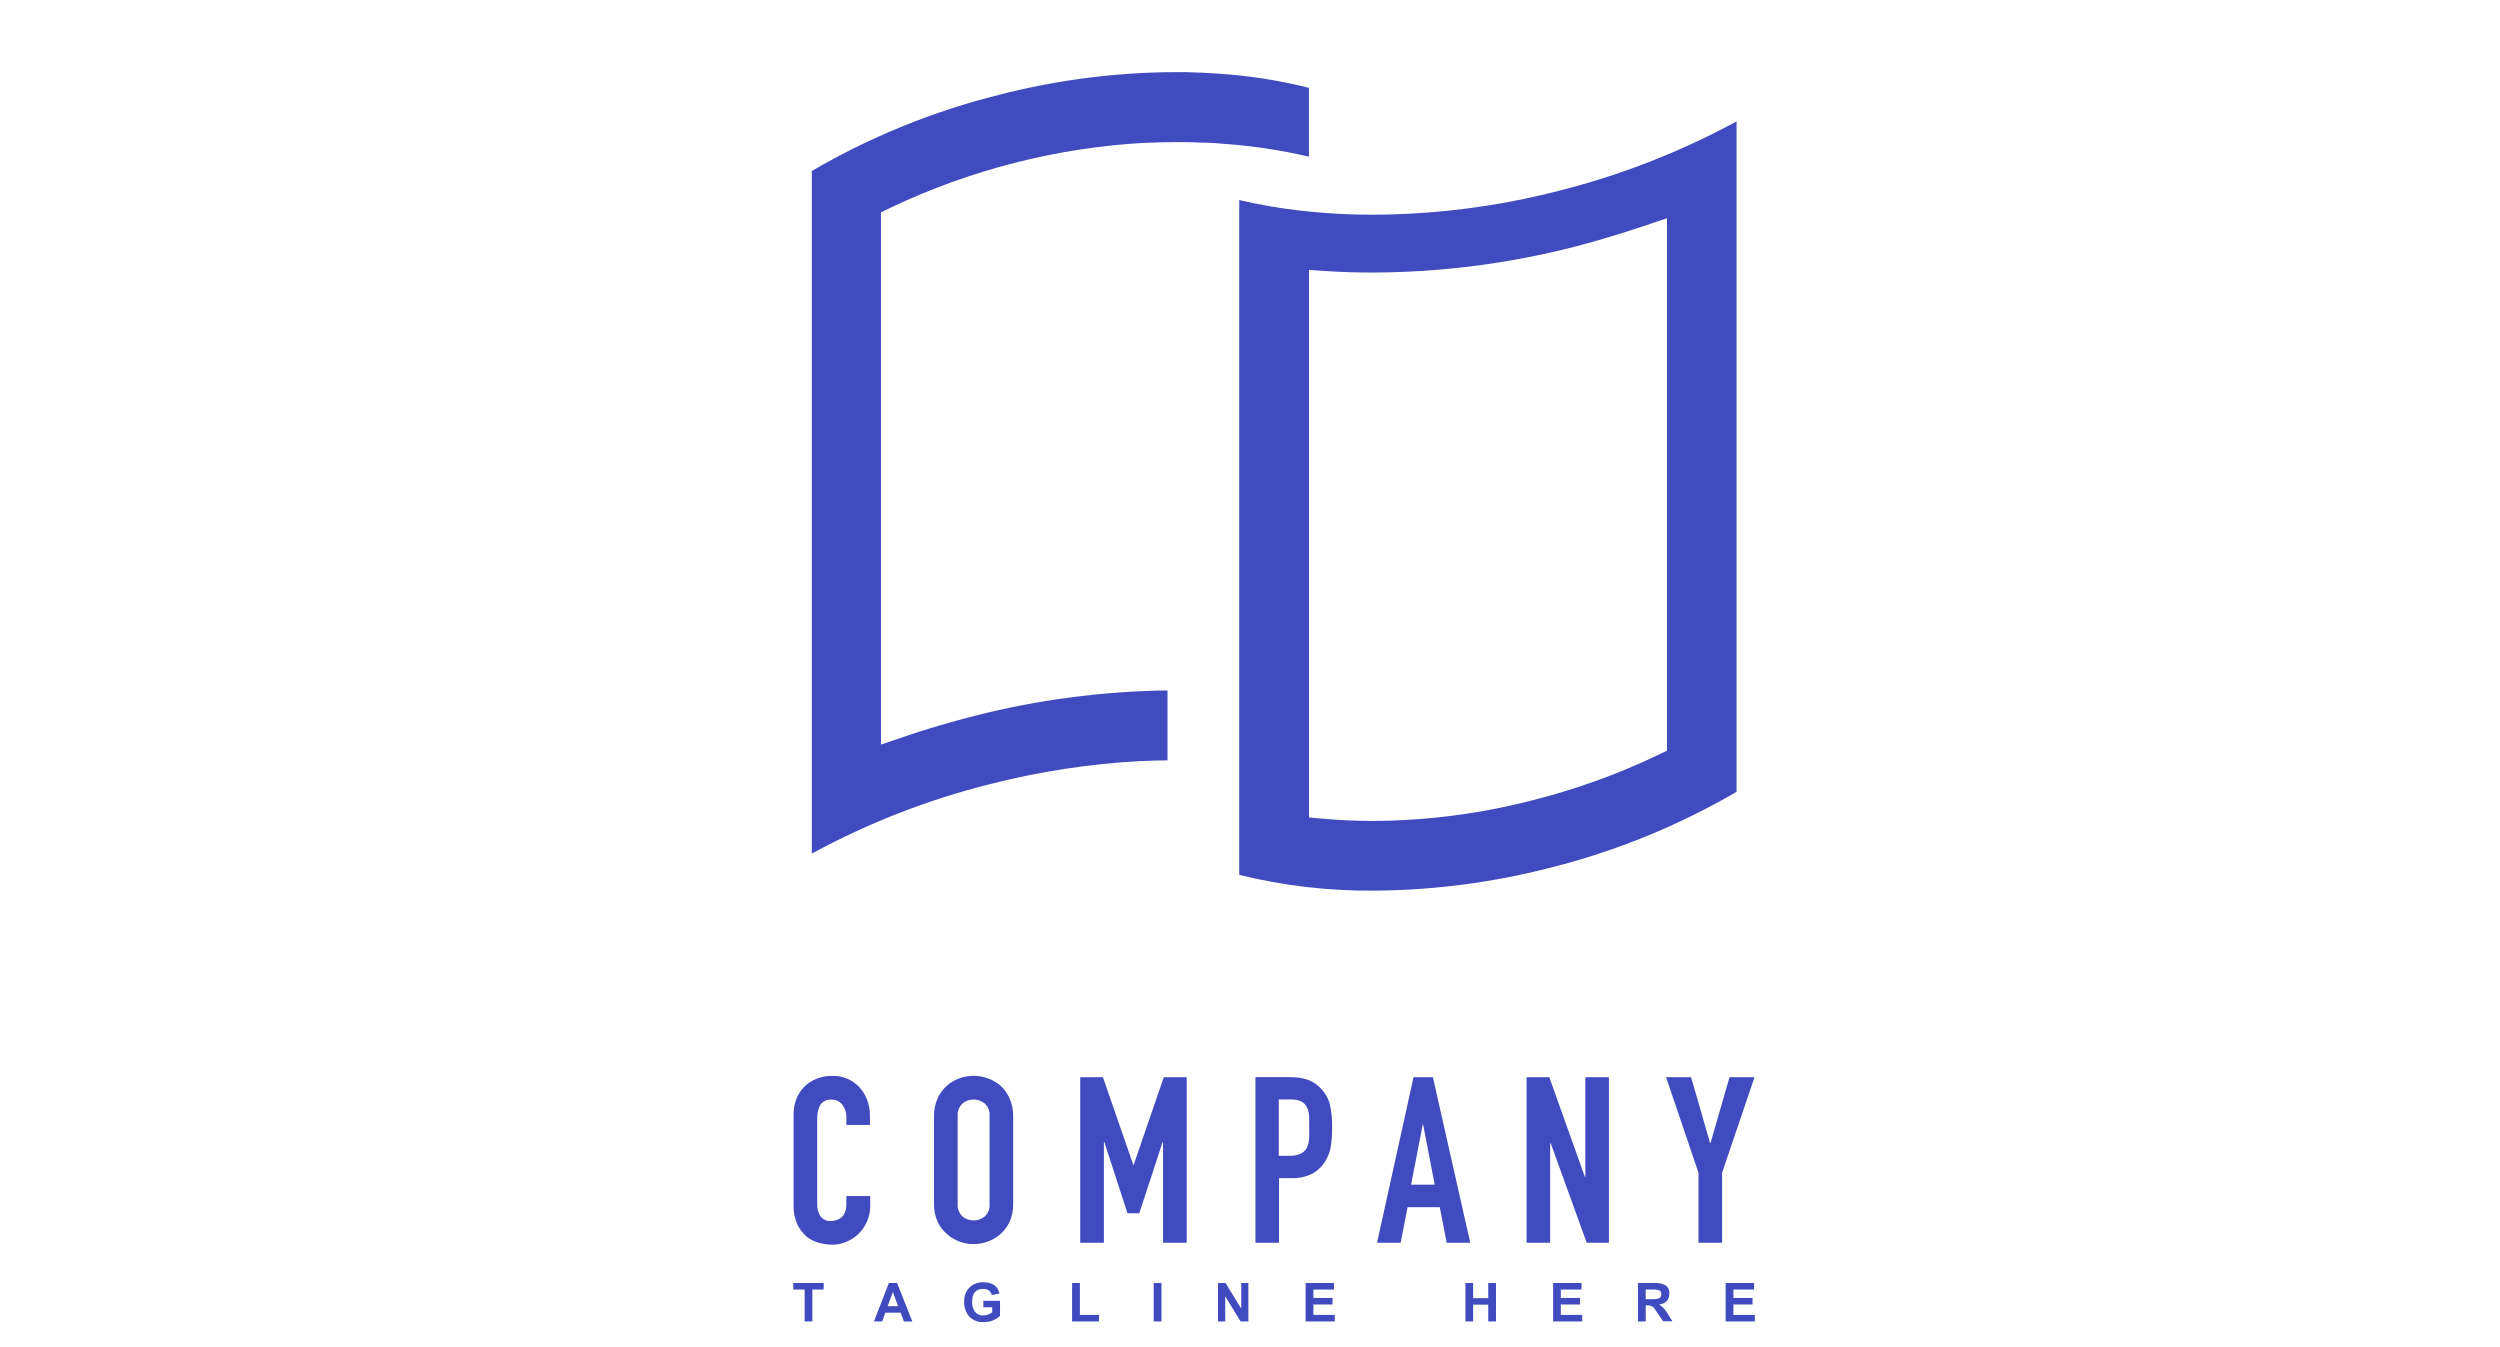
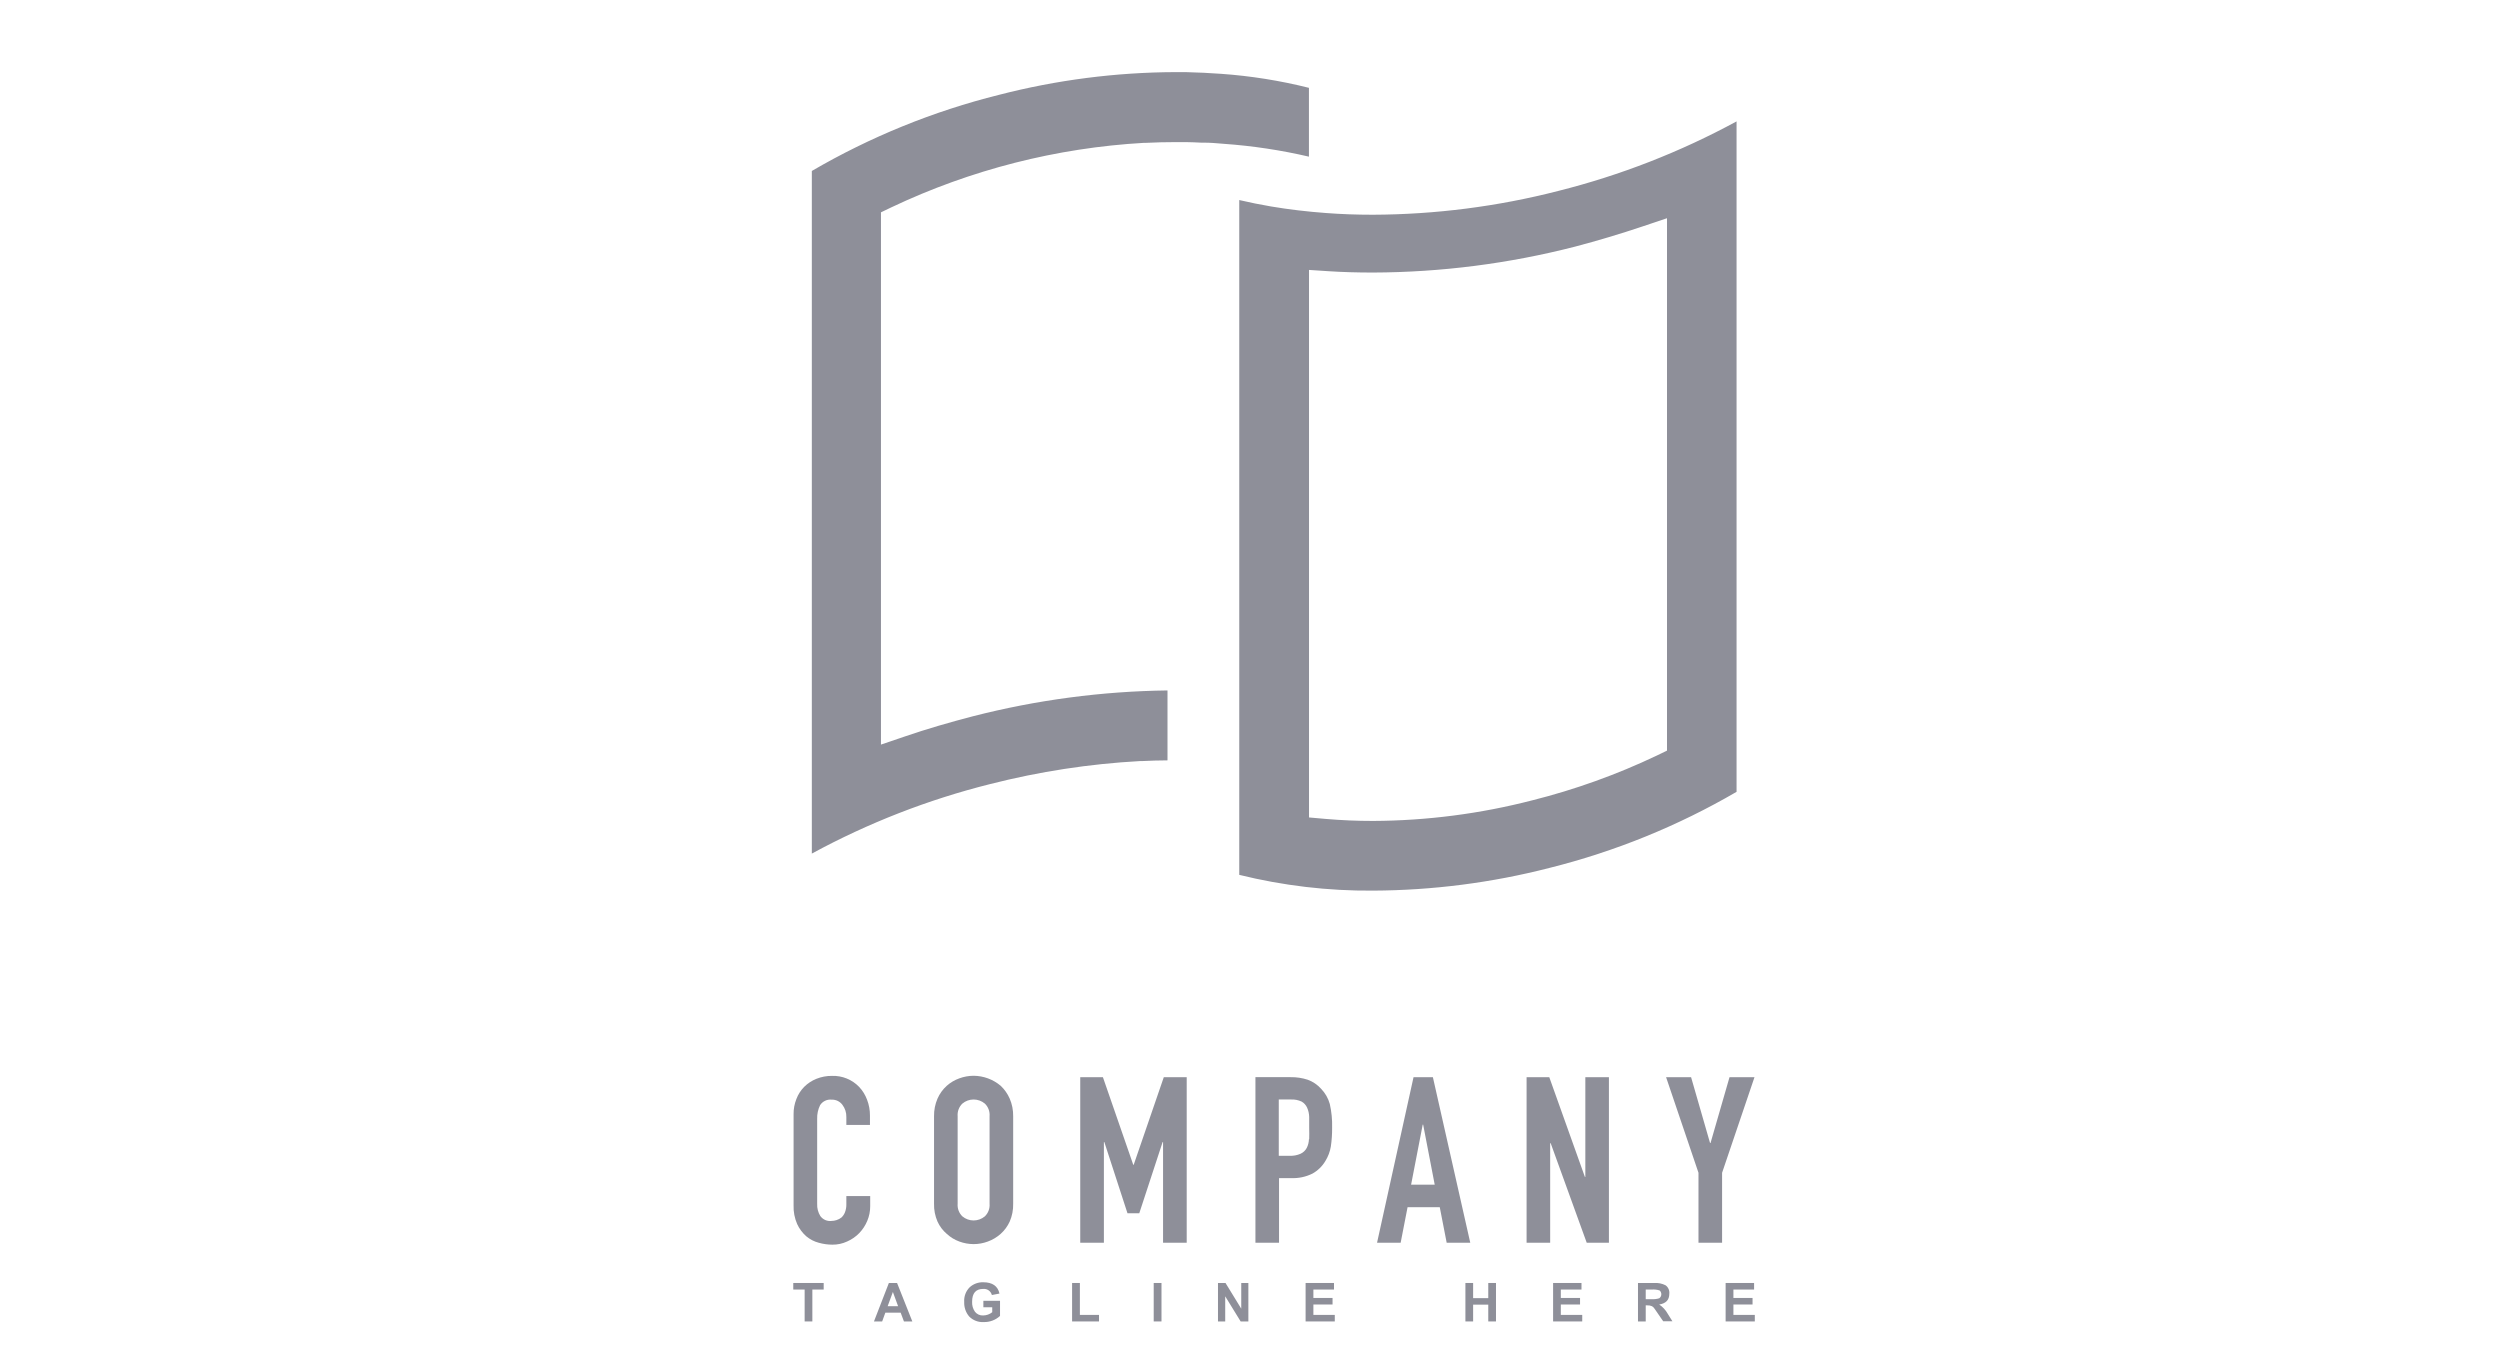
<svg xmlns="http://www.w3.org/2000/svg" width="104" height="56" viewBox="0 0 104 56" fill="none">
-   <path fill-rule="evenodd" clip-rule="evenodd" d="M50.114 5.935H49.977C49.767 5.922 49.557 5.917 49.347 5.912H49.347H49.327H48.892C48.495 5.912 48.09 5.922 47.688 5.942C47.657 5.94 47.627 5.94 47.597 5.942C43.952 6.149 40.382 7.06 37.081 8.625L36.648 8.833V30.975L37.66 30.631C38.548 30.326 39.494 30.052 40.473 29.797C43.119 29.118 45.837 28.757 48.568 28.722V31.631C48.206 31.633 47.855 31.643 47.503 31.661H47.419C45.318 31.776 43.232 32.097 41.191 32.617C38.607 33.264 36.114 34.236 33.772 35.509V7.112C36.205 5.693 38.825 4.627 41.556 3.946C43.953 3.327 46.417 3.009 48.892 3H49.319C49.83 3.013 50.329 3.036 50.797 3.071C52.03 3.158 53.253 3.353 54.452 3.654V6.517C53.287 6.246 52.103 6.067 50.91 5.983C50.886 5.981 50.862 5.979 50.838 5.977C50.591 5.956 50.344 5.935 50.114 5.935ZM55.153 8.861C55.788 8.91 56.446 8.933 57.111 8.933C59.712 8.923 62.303 8.591 64.824 7.943C67.407 7.294 69.899 6.322 72.241 5.05V32.94C69.807 34.358 67.185 35.424 64.455 36.106C62.057 36.723 59.593 37.039 57.118 37.05C55.243 37.065 53.374 36.844 51.553 36.394V8.322C51.983 8.421 52.426 8.513 52.876 8.589C53.615 8.714 54.394 8.805 55.153 8.861ZM69.347 9.078L68.335 9.418C67.404 9.731 66.466 10.011 65.522 10.26C62.775 10.966 59.951 11.328 57.116 11.338C56.456 11.338 55.849 11.32 55.262 11.282L54.455 11.229V31.318V34.006L55.148 34.067C55.79 34.123 56.453 34.151 57.121 34.151C59.354 34.141 61.578 33.853 63.741 33.294C65.522 32.847 67.255 32.224 68.915 31.435L69.347 31.226V9.078Z" fill="#404BBF" />
-   <path d="M35.737 45.212C35.592 45.062 35.416 44.943 35.222 44.865C35.028 44.786 34.82 44.75 34.611 44.757C34.389 44.754 34.168 44.796 33.961 44.879C33.772 44.955 33.6 45.068 33.455 45.212C33.312 45.357 33.201 45.53 33.129 45.721C33.05 45.921 33.01 46.134 33.013 46.349V50.143C33.004 50.41 33.055 50.676 33.162 50.921C33.251 51.116 33.381 51.289 33.541 51.43C33.693 51.557 33.871 51.65 34.062 51.699C34.247 51.751 34.438 51.778 34.629 51.778C34.84 51.78 35.05 51.735 35.241 51.646C35.431 51.563 35.603 51.444 35.747 51.295C35.888 51.148 36.001 50.975 36.079 50.786C36.16 50.595 36.201 50.389 36.2 50.181V49.757H35.208V50.095C35.211 50.21 35.192 50.325 35.15 50.433C35.118 50.514 35.069 50.587 35.006 50.647C34.945 50.696 34.874 50.733 34.799 50.756C34.732 50.778 34.662 50.79 34.591 50.791C34.503 50.802 34.413 50.788 34.331 50.753C34.249 50.717 34.179 50.66 34.126 50.588C34.032 50.436 33.986 50.258 33.994 50.08V46.542C33.988 46.346 34.03 46.151 34.116 45.975C34.167 45.895 34.24 45.831 34.326 45.791C34.412 45.75 34.507 45.735 34.601 45.746C34.687 45.743 34.772 45.761 34.849 45.798C34.926 45.836 34.993 45.891 35.044 45.96C35.155 46.106 35.213 46.285 35.208 46.469V46.797H36.19V46.41C36.192 46.183 36.151 45.958 36.069 45.746C35.995 45.548 35.883 45.366 35.737 45.212Z" fill="#404BBF" />
-   <path d="M41.629 45.169C41.313 44.902 40.914 44.755 40.501 44.752C40.299 44.753 40.098 44.789 39.909 44.859C39.716 44.928 39.538 45.033 39.385 45.169C39.221 45.317 39.09 45.498 39.001 45.701C38.901 45.932 38.852 46.183 38.856 46.435V50.074C38.849 50.33 38.899 50.585 39.001 50.819C39.09 51.015 39.221 51.189 39.385 51.328C39.537 51.469 39.715 51.578 39.909 51.648C40.098 51.718 40.299 51.754 40.501 51.755C40.703 51.755 40.903 51.719 41.093 51.648C41.29 51.577 41.472 51.468 41.629 51.328C41.787 51.186 41.914 51.013 42.003 50.819C42.105 50.585 42.154 50.33 42.148 50.074V46.435C42.152 46.183 42.103 45.932 42.003 45.701C41.915 45.5 41.788 45.319 41.629 45.169ZM41.166 50.074C41.174 50.171 41.161 50.269 41.127 50.36C41.093 50.451 41.039 50.533 40.969 50.601C40.838 50.711 40.672 50.771 40.502 50.771C40.331 50.771 40.166 50.711 40.035 50.601C39.965 50.533 39.911 50.451 39.877 50.36C39.843 50.269 39.83 50.171 39.838 50.074V46.435C39.83 46.339 39.843 46.241 39.877 46.15C39.911 46.059 39.965 45.976 40.035 45.909C40.166 45.799 40.331 45.739 40.502 45.739C40.672 45.739 40.838 45.799 40.969 45.909C41.039 45.976 41.093 46.059 41.127 46.15C41.161 46.241 41.174 46.339 41.166 46.435V50.074Z" fill="#404BBF" />
-   <path d="M49.367 51.699V44.811H48.414L47.161 48.457H47.144L45.881 44.811H44.938V51.699H45.922V47.509H45.94L46.903 50.471H47.394L48.365 47.509H48.383V51.699H49.367Z" fill="#404BBF" />
-   <path d="M54.958 45.294C54.806 45.124 54.615 44.994 54.401 44.917C54.171 44.842 53.93 44.806 53.688 44.81H52.226V51.699H53.208V49.009H53.713C54.02 49.023 54.324 48.958 54.599 48.821C54.822 48.697 55.008 48.515 55.138 48.294C55.251 48.111 55.328 47.907 55.363 47.694C55.401 47.435 55.419 47.173 55.416 46.911C55.425 46.58 55.393 46.249 55.32 45.927C55.254 45.688 55.13 45.471 54.958 45.294ZM54.452 47.394C54.448 47.519 54.417 47.641 54.361 47.753C54.305 47.859 54.216 47.943 54.108 47.994C53.963 48.059 53.804 48.089 53.645 48.081H53.197V45.739H53.703C53.856 45.731 54.008 45.761 54.146 45.825C54.248 45.883 54.328 45.972 54.376 46.079C54.43 46.2 54.459 46.331 54.462 46.463C54.462 46.608 54.462 46.761 54.462 46.921C54.462 47.081 54.472 47.247 54.462 47.394H54.452Z" fill="#404BBF" />
-   <path d="M59.608 44.811H58.803L57.285 51.699H58.267L58.555 50.219H59.894L60.182 51.699H61.163L59.608 44.811ZM58.702 49.281L59.185 46.784H59.203L59.684 49.281H58.702Z" fill="#404BBF" />
-   <path d="M65.95 48.961H65.932L64.45 44.811H63.506V51.699H64.487V47.557H64.508L66.008 51.699H66.931V44.811H65.95V48.961Z" fill="#404BBF" />
-   <path d="M71.948 44.811L71.158 47.549H71.138L70.349 44.811H69.309L70.657 48.788V51.699H71.639V48.788L72.987 44.811H71.948Z" fill="#404BBF" />
-   <path d="M33 53.645H33.473V54.972H33.794V53.645H34.265V53.372H33V53.645Z" fill="#404BBF" />
-   <path d="M36.977 53.372L36.357 54.972H36.698L36.83 54.608H37.468L37.604 54.972H37.953L37.318 53.372H36.977ZM36.926 54.339L37.144 53.746L37.361 54.339H36.926Z" fill="#404BBF" />
-   <path d="M40.908 54.382H41.277V54.588C41.169 54.675 41.036 54.722 40.898 54.723C40.833 54.727 40.769 54.715 40.71 54.688C40.651 54.661 40.599 54.621 40.559 54.57C40.474 54.449 40.432 54.302 40.44 54.153C40.44 53.797 40.594 53.619 40.9 53.619C40.981 53.611 41.062 53.633 41.128 53.679C41.194 53.726 41.242 53.795 41.262 53.873L41.578 53.812C41.51 53.5 41.285 53.342 40.9 53.342C40.695 53.337 40.495 53.41 40.341 53.548C40.261 53.628 40.198 53.724 40.159 53.83C40.119 53.937 40.103 54.05 40.111 54.163C40.102 54.382 40.175 54.597 40.316 54.764C40.394 54.844 40.489 54.907 40.594 54.947C40.699 54.988 40.811 55.005 40.923 54.998C41.173 55.005 41.416 54.913 41.601 54.743V54.113H40.908V54.382Z" fill="#404BBF" />
-   <path d="M44.923 53.372H44.599V54.972H45.719V54.7H44.923V53.372Z" fill="#404BBF" />
-   <path d="M48.318 53.372H47.994V54.972H48.318V53.372Z" fill="#404BBF" />
-   <path d="M51.636 54.441L50.981 53.372H50.668V54.972H50.969V53.927L51.611 54.972H51.932V53.372H51.636V54.441Z" fill="#404BBF" />
-   <path d="M54.637 54.267H55.434V53.995H54.637V53.645H55.494V53.372H54.313V54.972H55.527V54.7H54.637V54.267Z" fill="#404BBF" />
-   <path d="M61.912 54.003H61.282V53.372H60.961V54.972H61.282V54.273H61.912V54.972H62.233V53.372H61.912V54.003Z" fill="#404BBF" />
-   <path d="M64.93 54.267H65.73V53.995H64.93V53.645H65.79V53.372H64.609V54.972H65.821V54.7H64.93V54.267Z" fill="#404BBF" />
-   <path d="M69.023 54.268C69.302 54.224 69.443 54.077 69.443 53.823C69.451 53.755 69.441 53.686 69.413 53.623C69.386 53.56 69.342 53.506 69.286 53.467C69.141 53.394 68.98 53.361 68.818 53.373H68.14V54.972H68.462V54.303H68.525C68.593 54.299 68.662 54.311 68.725 54.339C68.772 54.368 68.811 54.408 68.839 54.456L69.188 54.964H69.572L69.377 54.652C69.291 54.497 69.17 54.366 69.023 54.268ZM68.699 54.046H68.462V53.645H68.715C68.825 53.636 68.936 53.649 69.041 53.683C69.064 53.703 69.083 53.729 69.095 53.758C69.107 53.787 69.113 53.818 69.111 53.849C69.11 53.88 69.101 53.911 69.087 53.938C69.072 53.966 69.051 53.99 69.026 54.008C68.92 54.041 68.81 54.053 68.699 54.046Z" fill="#404BBF" />
-   <path d="M72.11 54.267H72.906V53.995H72.11V53.645H72.97V53.372H71.786V54.972H73V54.7H72.11V54.267Z" fill="#404BBF" />
+   <path fill-rule="evenodd" clip-rule="evenodd" d="M50.114 5.935H49.977C49.767 5.922 49.557 5.917 49.347 5.912H49.347H49.327H48.892C48.495 5.912 48.09 5.922 47.688 5.942C47.657 5.94 47.627 5.94 47.597 5.942C43.952 6.149 40.382 7.06 37.081 8.625L36.648 8.833V30.975L37.66 30.631C38.548 30.326 39.494 30.052 40.473 29.797C43.119 29.118 45.837 28.757 48.568 28.722V31.631C48.206 31.633 47.855 31.643 47.503 31.661H47.419C45.318 31.776 43.232 32.097 41.191 32.617C38.607 33.264 36.114 34.236 33.772 35.509V7.112C36.205 5.693 38.825 4.627 41.556 3.946C43.953 3.327 46.417 3.009 48.892 3H49.319C49.83 3.013 50.329 3.036 50.797 3.071C52.03 3.158 53.253 3.353 54.452 3.654V6.517C53.287 6.246 52.103 6.067 50.91 5.983C50.886 5.981 50.862 5.979 50.838 5.977C50.591 5.956 50.344 5.935 50.114 5.935ZM55.153 8.861C55.788 8.91 56.446 8.933 57.111 8.933C59.712 8.923 62.303 8.591 64.824 7.943C67.407 7.294 69.899 6.322 72.241 5.05V32.94C69.807 34.358 67.185 35.424 64.455 36.106C62.057 36.723 59.593 37.039 57.118 37.05C55.243 37.065 53.374 36.844 51.553 36.394V8.322C51.983 8.421 52.426 8.513 52.876 8.589C53.615 8.714 54.394 8.805 55.153 8.861ZM69.347 9.078L68.335 9.418C67.404 9.731 66.466 10.011 65.522 10.26C62.775 10.966 59.951 11.328 57.116 11.338C56.456 11.338 55.849 11.32 55.262 11.282L54.455 11.229V31.318V34.006L55.148 34.067C55.79 34.123 56.453 34.151 57.121 34.151C59.354 34.141 61.578 33.853 63.741 33.294C65.522 32.847 67.255 32.224 68.915 31.435L69.347 31.226V9.078Z" fill="#8E8F99" />
+   <path d="M35.737 45.212C35.592 45.062 35.416 44.943 35.222 44.865C35.028 44.786 34.82 44.75 34.611 44.757C34.389 44.754 34.168 44.796 33.961 44.879C33.772 44.955 33.6 45.068 33.455 45.212C33.312 45.357 33.201 45.53 33.129 45.721C33.05 45.921 33.01 46.134 33.013 46.349V50.143C33.004 50.41 33.055 50.676 33.162 50.921C33.251 51.116 33.381 51.289 33.541 51.43C33.693 51.557 33.871 51.65 34.062 51.699C34.247 51.751 34.438 51.778 34.629 51.778C34.84 51.78 35.05 51.735 35.241 51.646C35.431 51.563 35.603 51.444 35.747 51.295C35.888 51.148 36.001 50.975 36.079 50.786C36.16 50.595 36.201 50.389 36.2 50.181V49.757H35.208V50.095C35.211 50.21 35.192 50.325 35.15 50.433C35.118 50.514 35.069 50.587 35.006 50.647C34.945 50.696 34.874 50.733 34.799 50.756C34.732 50.778 34.662 50.79 34.591 50.791C34.503 50.802 34.413 50.788 34.331 50.753C34.249 50.717 34.179 50.66 34.126 50.588C34.032 50.436 33.986 50.258 33.994 50.08V46.542C33.988 46.346 34.03 46.151 34.116 45.975C34.167 45.895 34.24 45.831 34.326 45.791C34.412 45.75 34.507 45.735 34.601 45.746C34.687 45.743 34.772 45.761 34.849 45.798C34.926 45.836 34.993 45.891 35.044 45.96C35.155 46.106 35.213 46.285 35.208 46.469V46.797H36.19V46.41C36.192 46.183 36.151 45.958 36.069 45.746C35.995 45.548 35.883 45.366 35.737 45.212Z" fill="#8E8F99" />
+   <path d="M41.629 45.169C41.313 44.902 40.914 44.755 40.501 44.752C40.299 44.753 40.098 44.789 39.909 44.859C39.716 44.928 39.538 45.033 39.385 45.169C39.221 45.317 39.09 45.498 39.001 45.701C38.901 45.932 38.852 46.183 38.856 46.435V50.074C38.849 50.33 38.899 50.585 39.001 50.819C39.09 51.015 39.221 51.189 39.385 51.328C39.537 51.469 39.715 51.578 39.909 51.648C40.098 51.718 40.299 51.754 40.501 51.755C40.703 51.755 40.903 51.719 41.093 51.648C41.29 51.577 41.472 51.468 41.629 51.328C41.787 51.186 41.914 51.013 42.003 50.819C42.105 50.585 42.154 50.33 42.148 50.074V46.435C42.152 46.183 42.103 45.932 42.003 45.701C41.915 45.5 41.788 45.319 41.629 45.169ZM41.166 50.074C41.174 50.171 41.161 50.269 41.127 50.36C41.093 50.451 41.039 50.533 40.969 50.601C40.838 50.711 40.672 50.771 40.502 50.771C40.331 50.771 40.166 50.711 40.035 50.601C39.965 50.533 39.911 50.451 39.877 50.36C39.843 50.269 39.83 50.171 39.838 50.074V46.435C39.83 46.339 39.843 46.241 39.877 46.15C39.911 46.059 39.965 45.976 40.035 45.909C40.166 45.799 40.331 45.739 40.502 45.739C40.672 45.739 40.838 45.799 40.969 45.909C41.039 45.976 41.093 46.059 41.127 46.15C41.161 46.241 41.174 46.339 41.166 46.435V50.074Z" fill="#8E8F99" />
+   <path d="M49.367 51.699V44.811H48.414L47.161 48.457H47.144L45.881 44.811H44.938V51.699H45.922V47.509H45.94L46.903 50.471H47.394L48.365 47.509H48.383V51.699H49.367Z" fill="#8E8F99" />
+   <path d="M54.958 45.294C54.806 45.124 54.615 44.994 54.401 44.917C54.171 44.842 53.93 44.806 53.688 44.81H52.226V51.699H53.208V49.009H53.713C54.02 49.023 54.324 48.958 54.599 48.821C54.822 48.697 55.008 48.515 55.138 48.294C55.251 48.111 55.328 47.907 55.363 47.694C55.401 47.435 55.419 47.173 55.416 46.911C55.425 46.58 55.393 46.249 55.32 45.927C55.254 45.688 55.13 45.471 54.958 45.294ZM54.452 47.394C54.448 47.519 54.417 47.641 54.361 47.753C54.305 47.859 54.216 47.943 54.108 47.994C53.963 48.059 53.804 48.089 53.645 48.081H53.197V45.739H53.703C53.856 45.731 54.008 45.761 54.146 45.825C54.248 45.883 54.328 45.972 54.376 46.079C54.43 46.2 54.459 46.331 54.462 46.463C54.462 46.608 54.462 46.761 54.462 46.921C54.462 47.081 54.472 47.247 54.462 47.394H54.452Z" fill="#8E8F99" />
+   <path d="M59.608 44.811H58.803L57.285 51.699H58.267L58.555 50.219H59.894L60.182 51.699H61.163L59.608 44.811ZM58.702 49.281L59.185 46.784H59.203L59.684 49.281H58.702Z" fill="#8E8F99" />
+   <path d="M65.95 48.961H65.932L64.45 44.811H63.506V51.699H64.487V47.557H64.508L66.008 51.699H66.931V44.811H65.95V48.961Z" fill="#8E8F99" />
+   <path d="M71.948 44.811L71.158 47.549H71.138L70.349 44.811H69.309L70.657 48.788V51.699H71.639V48.788L72.987 44.811H71.948Z" fill="#8E8F99" />
+   <path d="M33 53.645H33.473V54.972H33.794V53.645H34.265V53.372H33V53.645Z" fill="#8E8F99" />
+   <path d="M36.977 53.372L36.357 54.972H36.698L36.83 54.608H37.468L37.604 54.972H37.953L37.318 53.372H36.977ZM36.926 54.339L37.144 53.746L37.361 54.339H36.926Z" fill="#8E8F99" />
+   <path d="M40.908 54.382H41.277V54.588C41.169 54.675 41.036 54.722 40.898 54.723C40.833 54.727 40.769 54.715 40.71 54.688C40.651 54.661 40.599 54.621 40.559 54.57C40.474 54.449 40.432 54.302 40.44 54.153C40.44 53.797 40.594 53.619 40.9 53.619C40.981 53.611 41.062 53.633 41.128 53.679C41.194 53.726 41.242 53.795 41.262 53.873L41.578 53.812C41.51 53.5 41.285 53.342 40.9 53.342C40.695 53.337 40.495 53.41 40.341 53.548C40.261 53.628 40.198 53.724 40.159 53.83C40.119 53.937 40.103 54.05 40.111 54.163C40.102 54.382 40.175 54.597 40.316 54.764C40.394 54.844 40.489 54.907 40.594 54.947C40.699 54.988 40.811 55.005 40.923 54.998C41.173 55.005 41.416 54.913 41.601 54.743V54.113H40.908V54.382Z" fill="#8E8F99" />
+   <path d="M44.923 53.372H44.599V54.972H45.719V54.7H44.923V53.372Z" fill="#8E8F99" />
+   <path d="M48.318 53.372H47.994V54.972H48.318V53.372Z" fill="#8E8F99" />
+   <path d="M51.636 54.441L50.981 53.372H50.668V54.972H50.969V53.927L51.611 54.972H51.932V53.372H51.636V54.441Z" fill="#8E8F99" />
+   <path d="M54.637 54.267H55.434V53.995H54.637V53.645H55.494V53.372H54.313V54.972H55.527V54.7H54.637V54.267Z" fill="#8E8F99" />
+   <path d="M61.912 54.003H61.282V53.372H60.961V54.972H61.282V54.273H61.912V54.972H62.233V53.372H61.912V54.003Z" fill="#8E8F99" />
+   <path d="M64.93 54.267H65.73V53.995H64.93V53.645H65.79V53.372H64.609V54.972H65.821V54.7H64.93V54.267Z" fill="#8E8F99" />
+   <path d="M69.023 54.268C69.302 54.224 69.443 54.077 69.443 53.823C69.451 53.755 69.441 53.686 69.413 53.623C69.386 53.56 69.342 53.506 69.286 53.467C69.141 53.394 68.98 53.361 68.818 53.373H68.14V54.972H68.462V54.303H68.525C68.593 54.299 68.662 54.311 68.725 54.339C68.772 54.368 68.811 54.408 68.839 54.456L69.188 54.964H69.572L69.377 54.652C69.291 54.497 69.17 54.366 69.023 54.268ZM68.699 54.046H68.462V53.645H68.715C68.825 53.636 68.936 53.649 69.041 53.683C69.064 53.703 69.083 53.729 69.095 53.758C69.107 53.787 69.113 53.818 69.111 53.849C69.11 53.88 69.101 53.911 69.087 53.938C69.072 53.966 69.051 53.99 69.026 54.008C68.92 54.041 68.81 54.053 68.699 54.046Z" fill="#8E8F99" />
+   <path d="M72.11 54.267H72.906V53.995H72.11V53.645H72.97V53.372H71.786V54.972H73V54.7H72.11V54.267Z" fill="#8E8F99" />
</svg>
